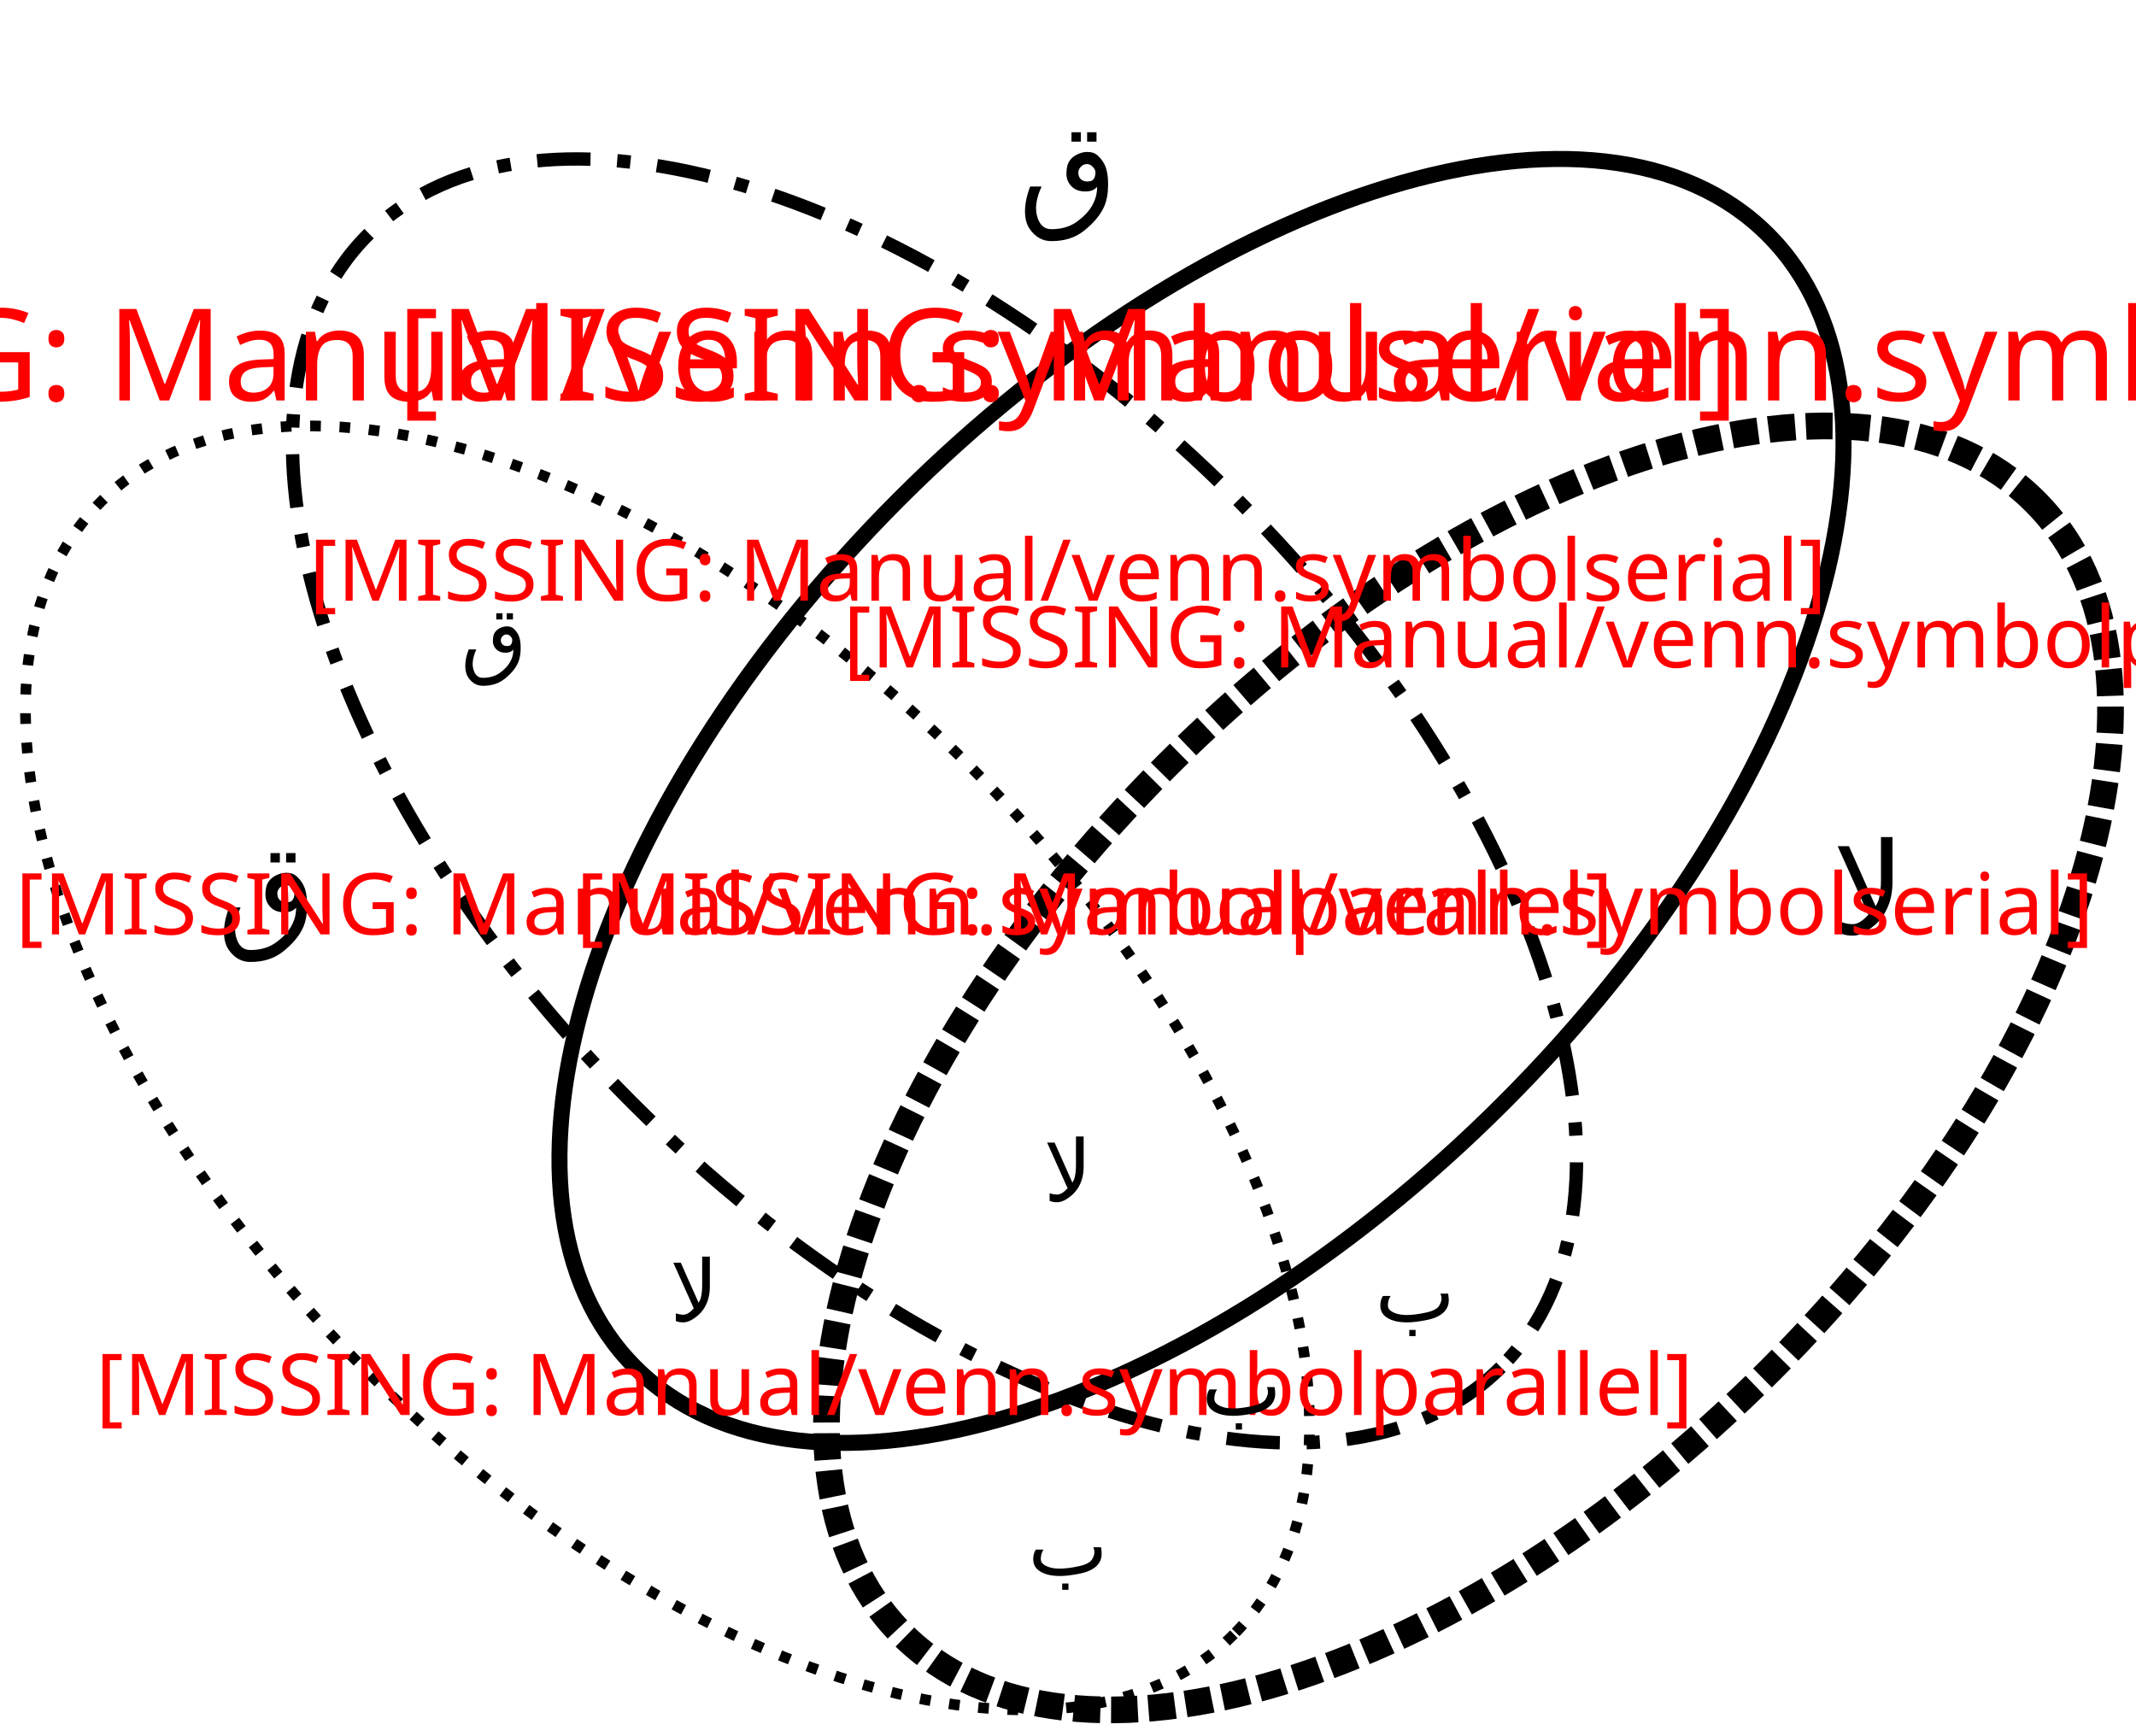
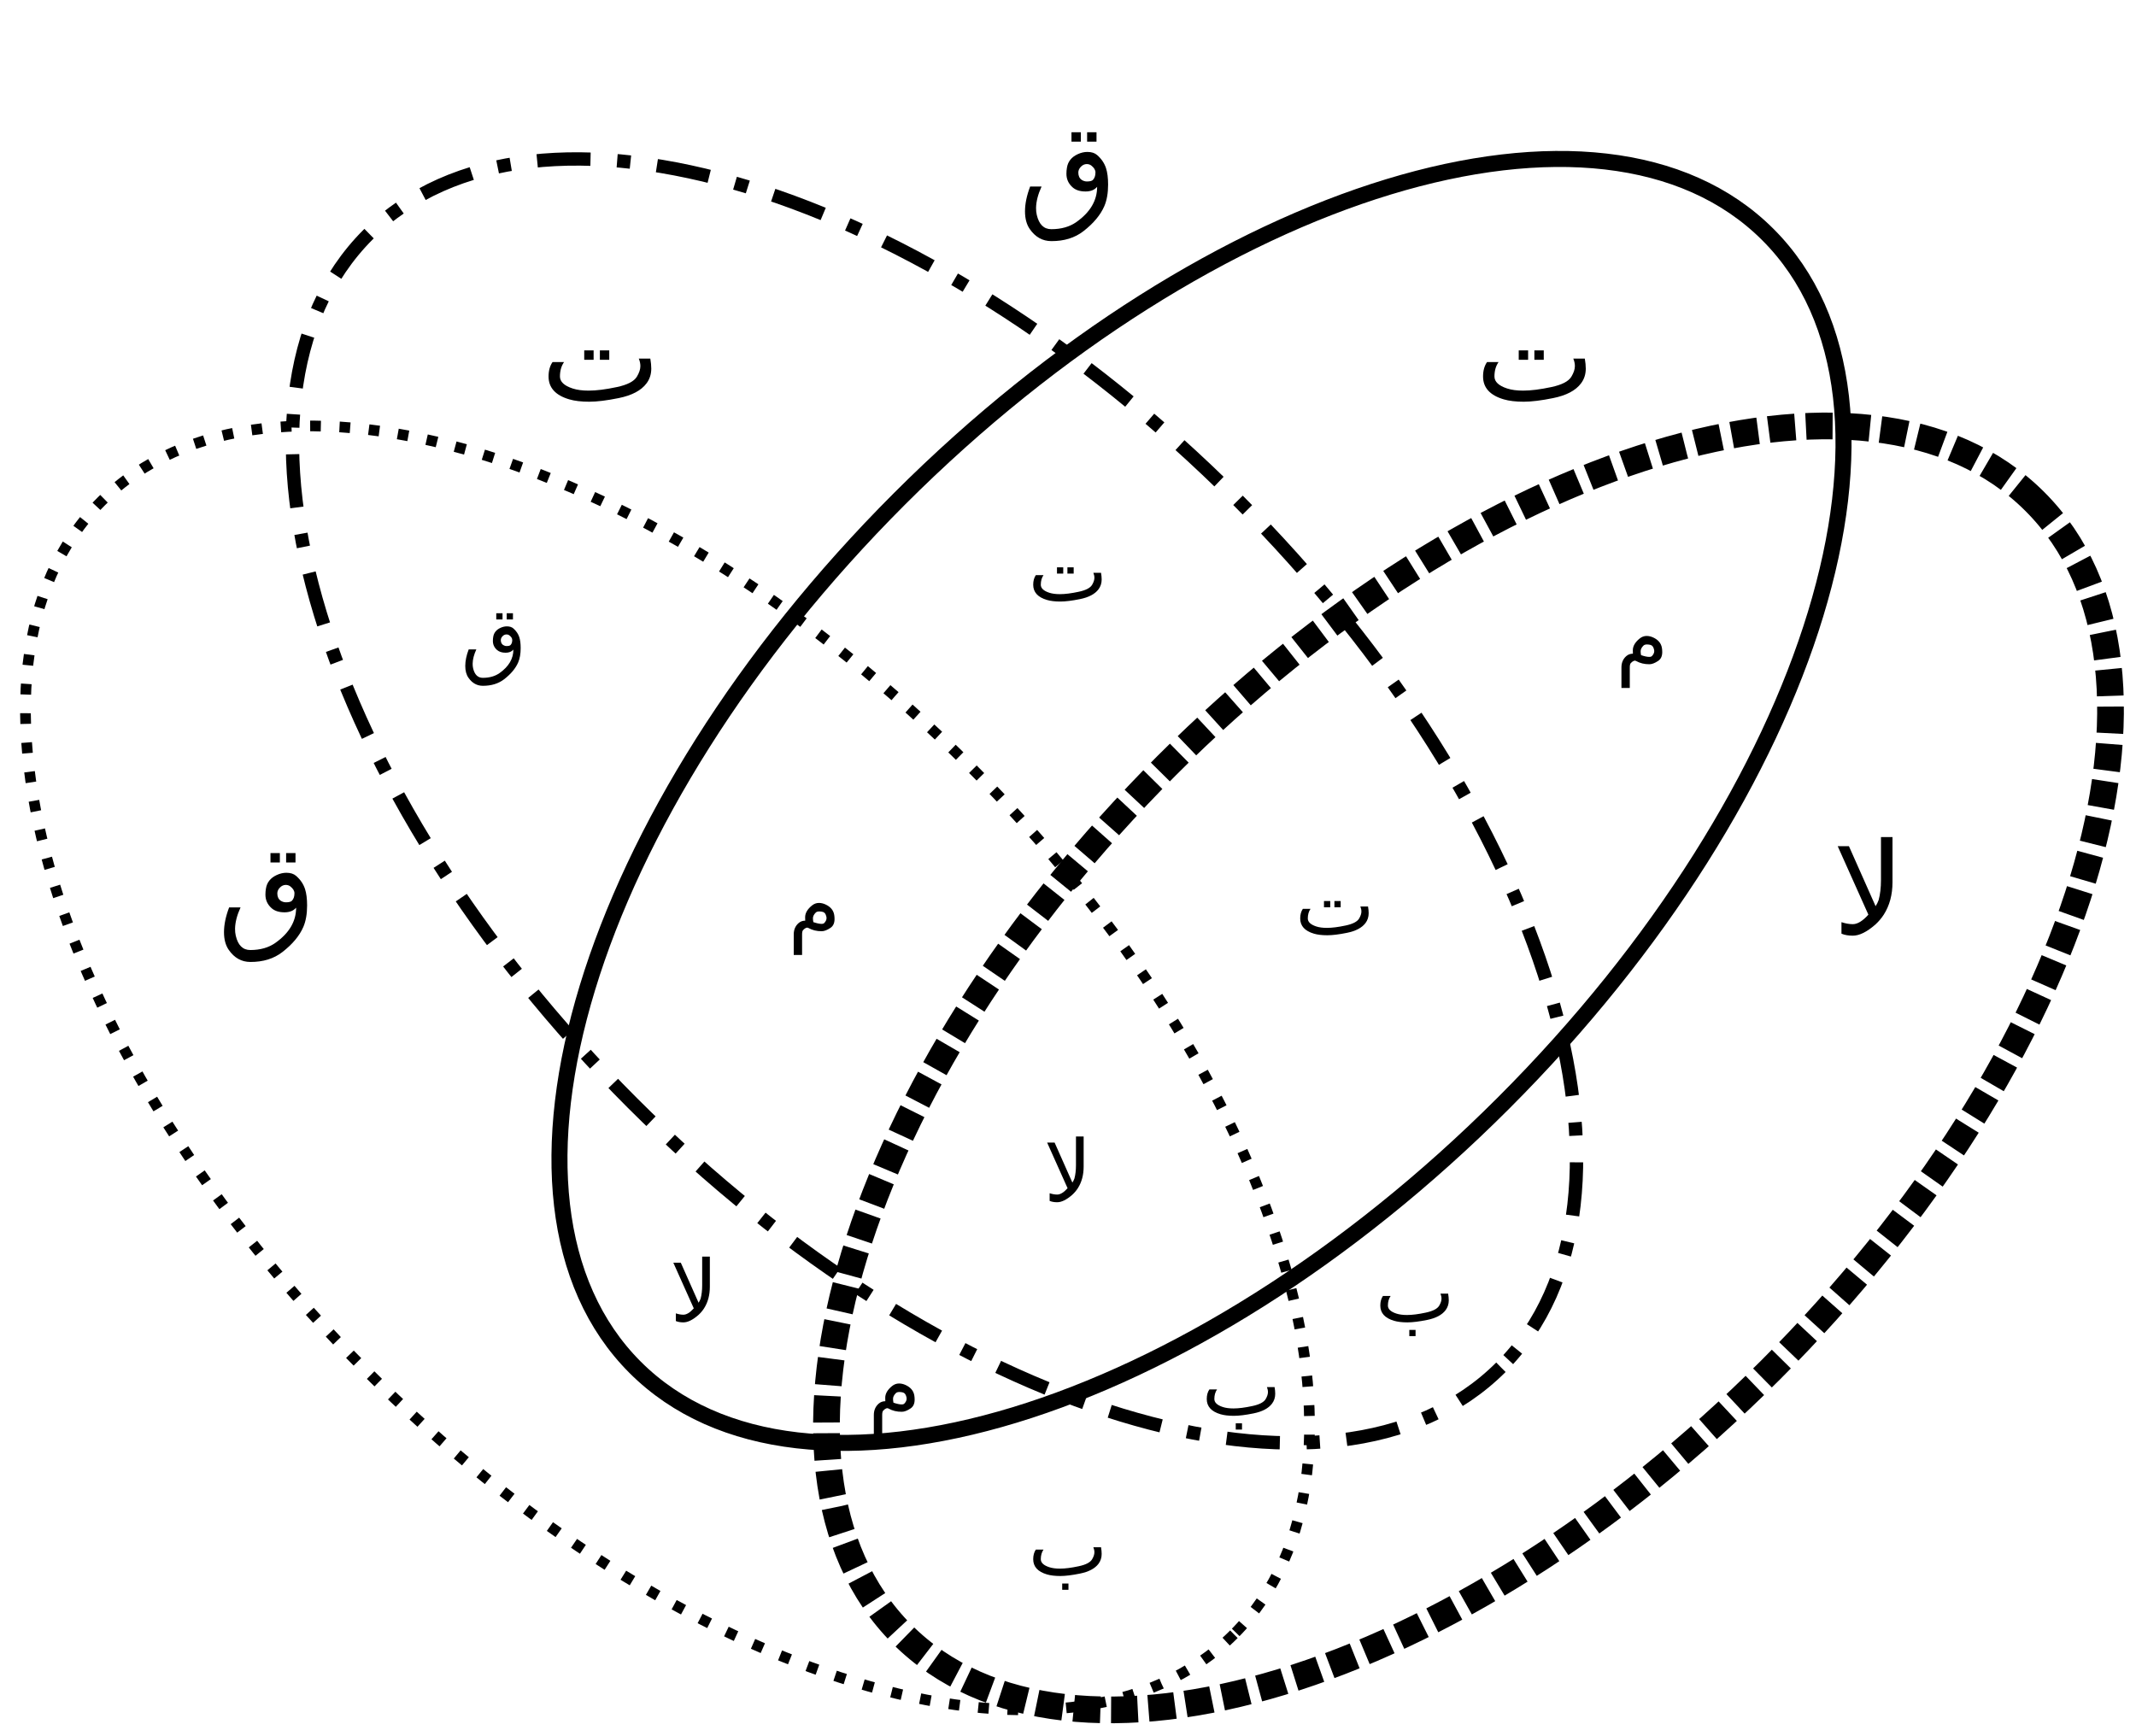
<svg xmlns="http://www.w3.org/2000/svg" width="100%" height="100%" viewBox="0 0 800 650" preserveAspectRatio="xMidYMid meet" version="1.1">
  <ellipse cx="0" cy="0" rx="300" ry="160" stroke="black" fill="none" stroke-width="5" stroke-dasharray="20,10,5,10" transform="translate(350, 300) rotate(45)" />
  <ellipse cx="0" cy="0" rx="300" ry="160" stroke="black" fill="none" stroke-width="6" stroke-dasharray="" transform="translate(450, 300) rotate(-45)" />
  <ellipse cx="0" cy="0" rx="300" ry="160" stroke="black" fill="none" stroke-width="4" stroke-dasharray="4,7" transform="translate(250, 400) rotate(45)" />
  <ellipse cx="0" cy="0" rx="300" ry="160" stroke="black" fill="none" stroke-width="10" stroke-dasharray="10,4" transform="translate(550, 400) rotate(-45)" />
-   <text font-family="sans-serif" text-anchor="middle" x="225" y="150" font-size="48px">
-     <tspan fill="#ff0000">[MISSING: Manual/venn.symbolserial]</tspan>
+   <text font-family="Special Elite, sans-serif" text-anchor="middle" x="225" y="150" font-size="48px">
+     <tspan>ت</tspan>
  </text>
-   <text font-family="sans-serif" text-anchor="middle" x="575" y="150" font-size="48px">
-     <tspan fill="#ff0000">[MISSING: Manual/venn.symbolserial]</tspan>
+   <text font-family="Special Elite, sans-serif" text-anchor="middle" x="575" y="150" font-size="48px">
+     <tspan>ت</tspan>
  </text>
  <text font-family="Special Elite, sans-serif" text-anchor="middle" x="100" y="350" font-size="48px">
    <tspan>ق</tspan>
  </text>
  <text font-family="Special Elite, sans-serif" text-anchor="middle" x="700" y="350" font-size="48px">
    <tspan>لا</tspan>
  </text>
  <text font-family="Special Elite, sans-serif" text-anchor="middle" x="185" y="250" font-size="32px">
    <tspan>ق</tspan>
  </text>
-   <text font-family="sans-serif" text-anchor="middle" x="400" y="225" font-size="32px">
-     <tspan fill="#ff0000">[MISSING: Manual/venn.symbolserial]</tspan>
+   <text font-family="Special Elite, sans-serif" text-anchor="middle" x="400" y="225" font-size="32px">
+     <tspan>ت</tspan>
  </text>
-   <text font-family="sans-serif" text-anchor="middle" x="615" y="250" font-size="32px">
-     <tspan fill="#ff0000">[MISSING: Manual/venn.symbolparallel]</tspan>
+   <text font-family="Special Elite, sans-serif" text-anchor="middle" x="615" y="250" font-size="32px">
+     <tspan>م</tspan>
  </text>
  <text font-family="Special Elite, sans-serif" text-anchor="middle" x="400" y="590" font-size="32px">
    <tspan>ب</tspan>
  </text>
  <text font-family="Special Elite, sans-serif" text-anchor="middle" x="260" y="495" font-size="32px">
    <tspan>لا</tspan>
  </text>
  <text font-family="Special Elite, sans-serif" text-anchor="middle" x="530" y="495" font-size="32px">
    <tspan>ب</tspan>
  </text>
-   <text font-family="sans-serif" text-anchor="middle" x="305" y="350" font-size="32px">
-     <tspan fill="#ff0000">[MISSING: Manual/venn.symbolparallel]</tspan>
+   <text font-family="Special Elite, sans-serif" text-anchor="middle" x="305" y="350" font-size="32px">
+     <tspan>م</tspan>
  </text>
-   <text font-family="sans-serif" text-anchor="middle" x="500" y="350" font-size="32px">
-     <tspan fill="#ff0000">[MISSING: Manual/venn.symbolserial]</tspan>
+   <text font-family="Special Elite, sans-serif" text-anchor="middle" x="500" y="350" font-size="32px">
+     <tspan>ت</tspan>
  </text>
-   <text font-family="sans-serif" text-anchor="middle" x="335" y="530" font-size="32px">
-     <tspan fill="#ff0000">[MISSING: Manual/venn.symbolparallel]</tspan>
+   <text font-family="Special Elite, sans-serif" text-anchor="middle" x="335" y="530" font-size="32px">
+     <tspan>م</tspan>
  </text>
  <text font-family="Special Elite, sans-serif" text-anchor="middle" x="465" y="530" font-size="32px">
    <tspan>ب</tspan>
  </text>
  <text font-family="Special Elite, sans-serif" text-anchor="middle" x="400" y="450" font-size="32px">
    <tspan>لا</tspan>
  </text>
  <text font-family="Special Elite, sans-serif" text-anchor="middle" x="400" y="80" font-size="48px">
    <tspan>ق</tspan>
  </text>
</svg>
